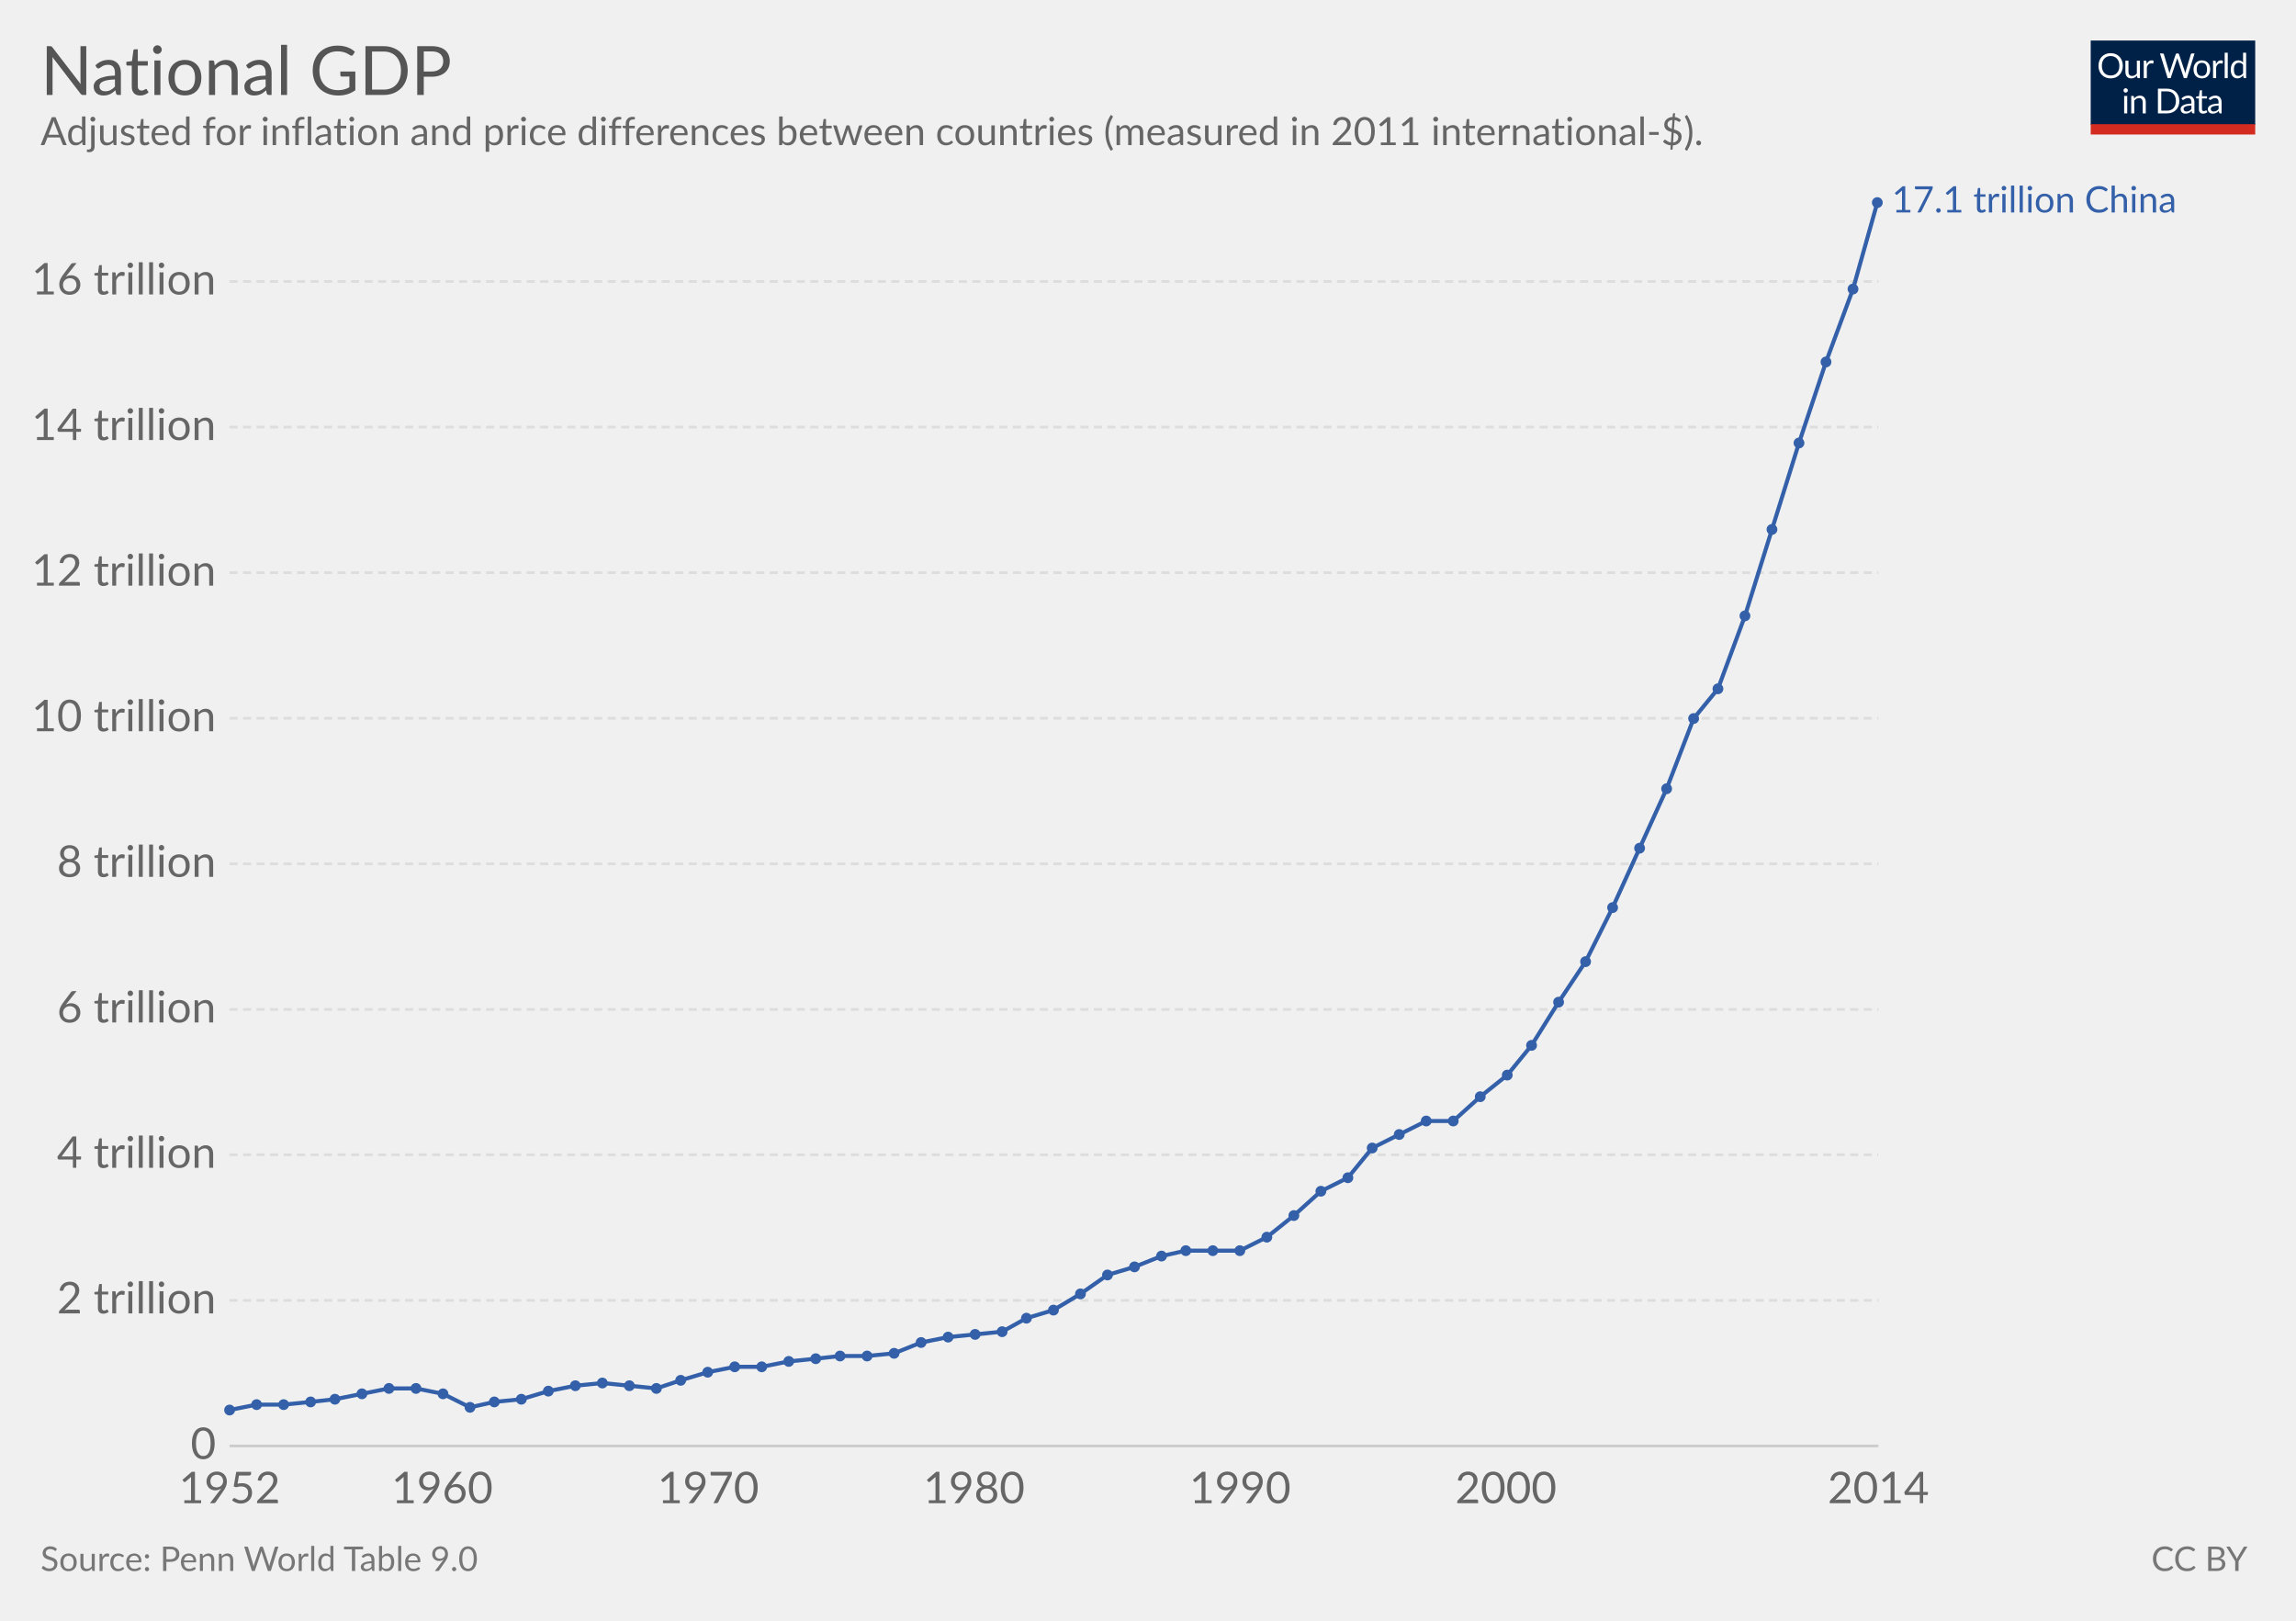
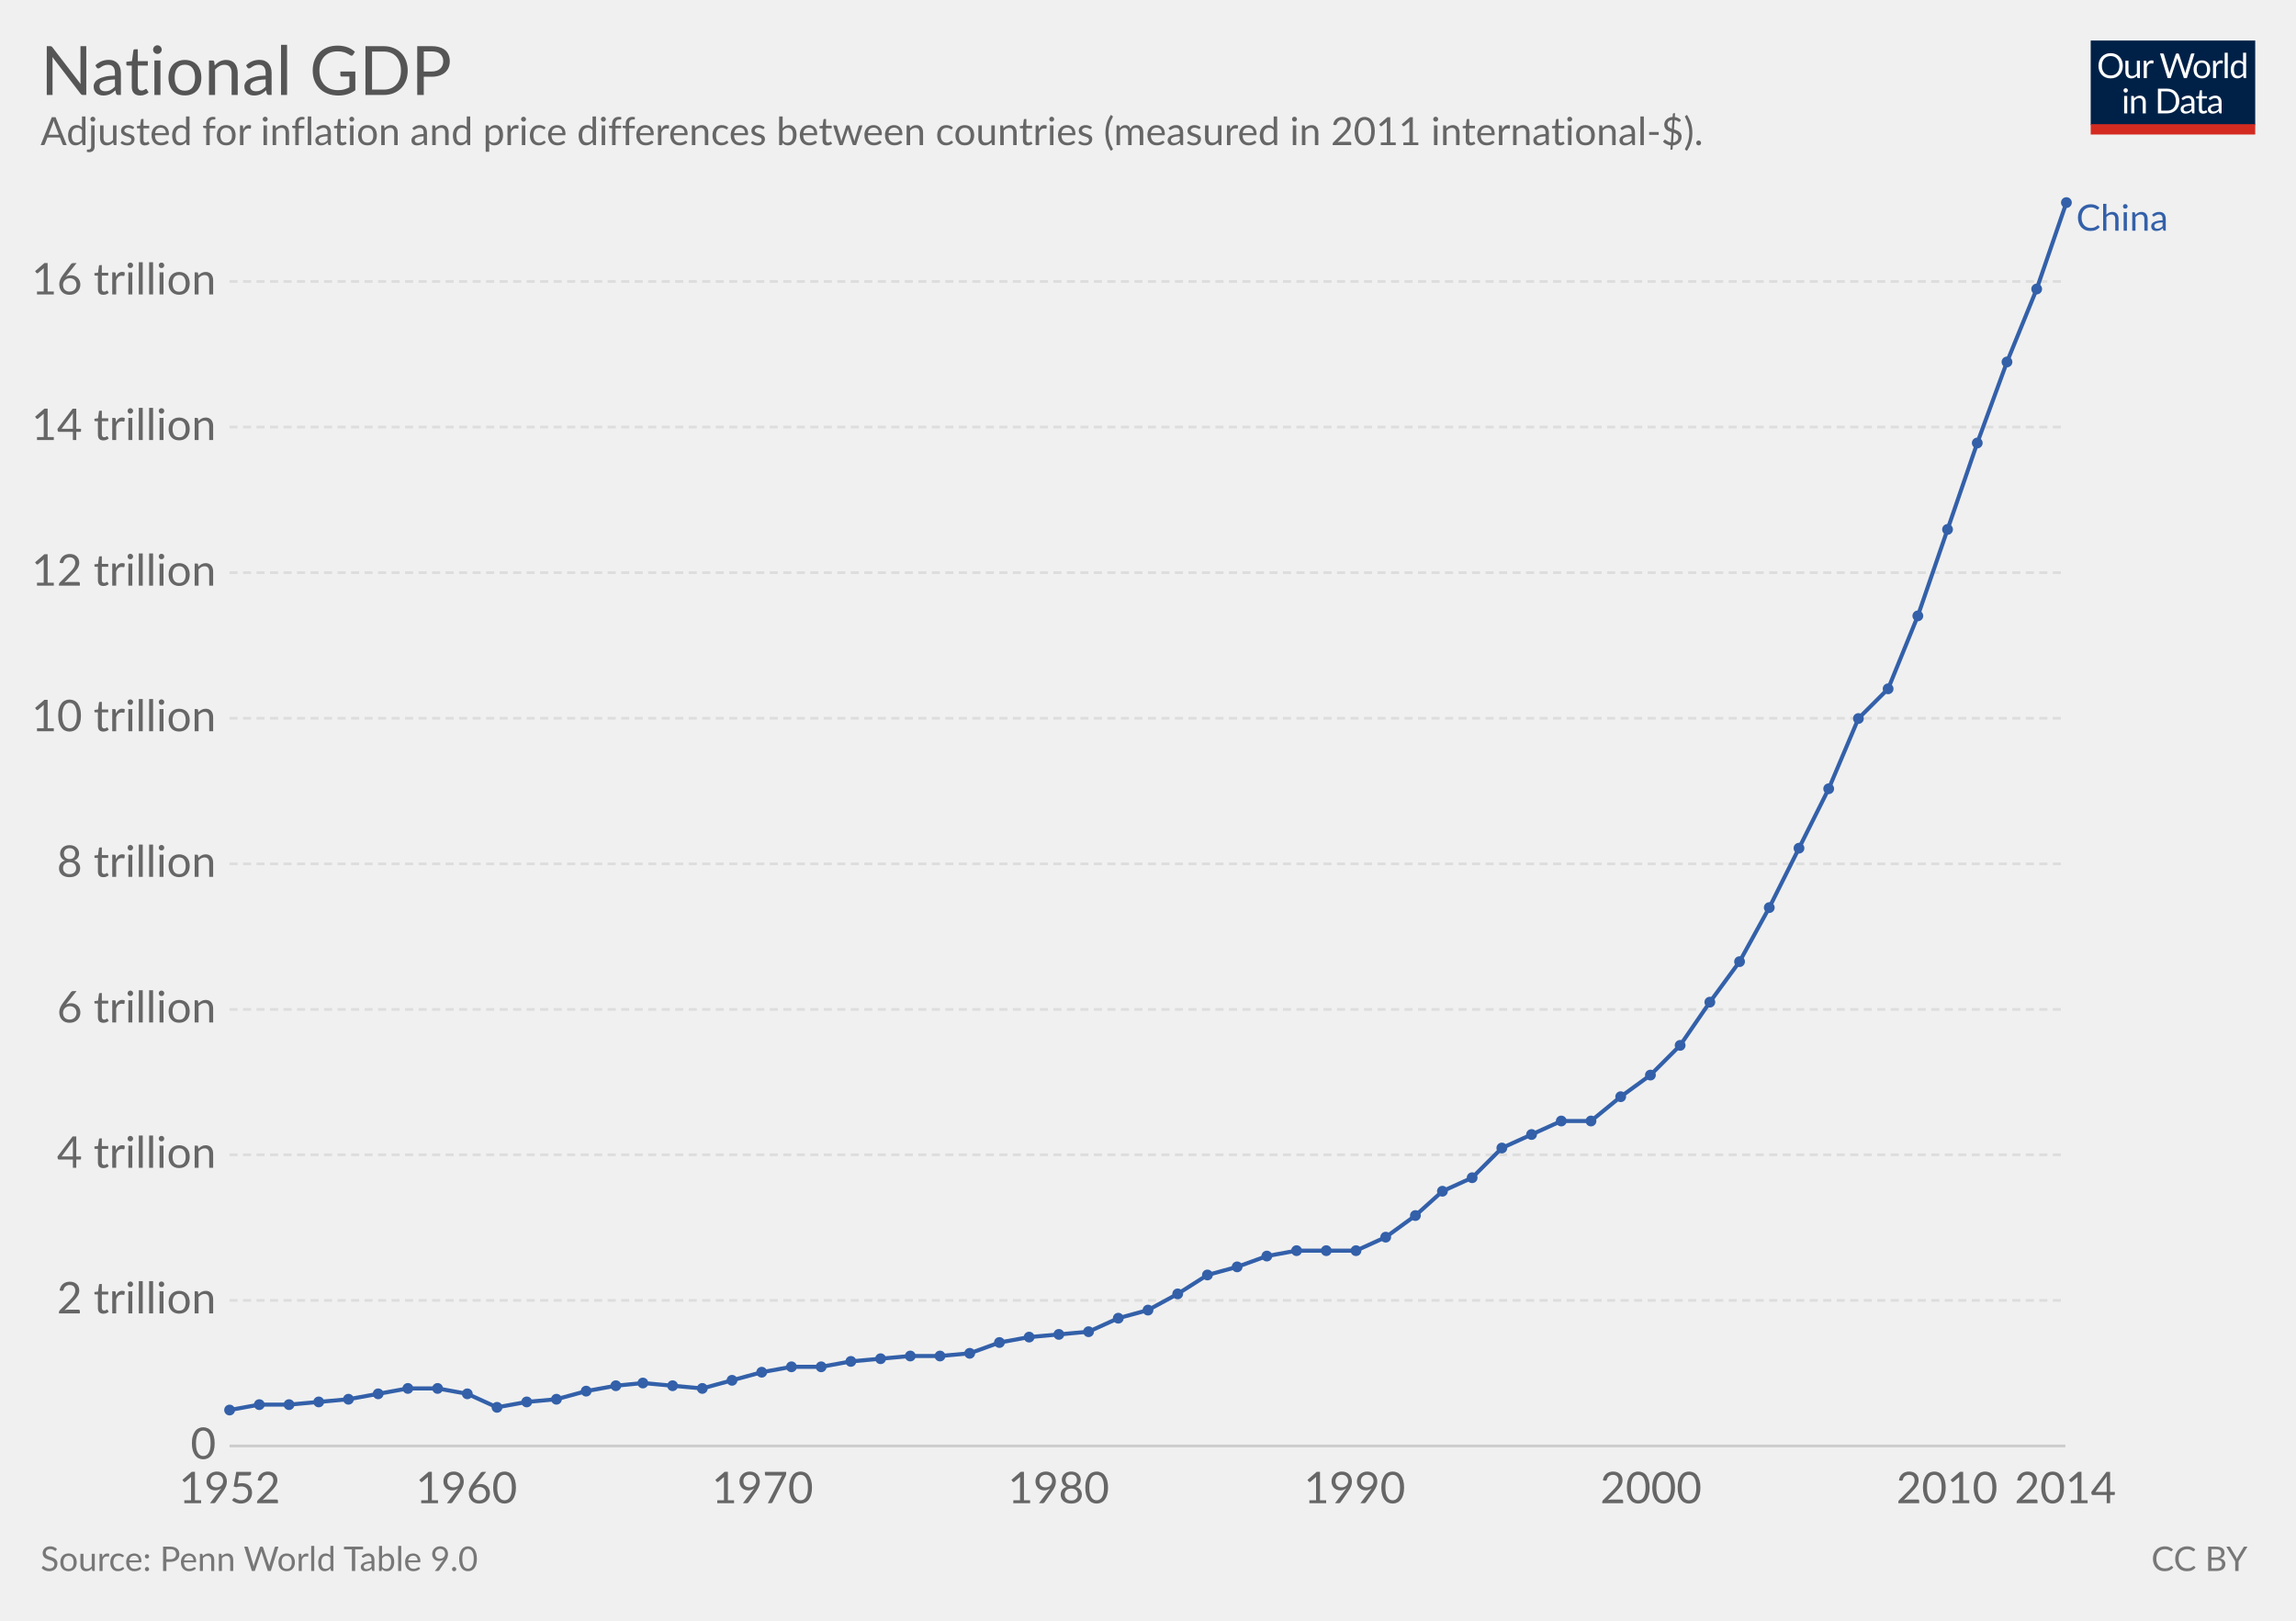
<svg xmlns="http://www.w3.org/2000/svg" version="1.1" style="font-family:Lato, 'Helvetica Neue', Helvetica, Arial, sans-serif;font-size:18px;background-color:white;text-rendering:optimizeLegibility;-webkit-font-smoothing:antialiased" width="850" height="600">
  <g class="HeaderView">
    <g transform="translate(774, 15) scale(0.29)">
      <svg width="210" height="120" viewBox="0 0 210 120" fill="none">
        <g clip-path="url(#clip0)">
          <path d="M0 0H210V107.89H0V0Z" fill="#002147" />
          <path d="M40.979 32.248C40.979 34.609 40.605 36.78 39.857 38.76C39.109 40.725 38.053 42.419 36.689 43.842C35.325 45.265 33.682 46.372 31.761 47.164C29.854 47.941 27.742 48.33 25.425 48.33C23.107 48.33 20.995 47.941 19.089 47.164C17.182 46.372 15.547 45.265 14.183 43.842C12.819 42.419 11.763 40.725 11.015 38.76C10.267 36.78 9.893 34.609 9.893 32.248C9.893 29.887 10.267 27.723 11.015 25.758C11.763 23.778 12.819 22.077 14.183 20.654C15.547 19.217 17.182 18.102 19.089 17.31C20.995 16.518 23.107 16.122 25.425 16.122C27.742 16.122 29.854 16.518 31.761 17.31C33.682 18.102 35.325 19.217 36.689 20.654C38.053 22.077 39.109 23.778 39.857 25.758C40.605 27.723 40.979 29.887 40.979 32.248ZM36.601 32.248C36.601 30.312 36.337 28.574 35.809 27.034C35.281 25.494 34.533 24.196 33.565 23.14C32.597 22.069 31.423 21.248 30.045 20.676C28.666 20.104 27.126 19.818 25.425 19.818C23.738 19.818 22.205 20.104 20.827 20.676C19.448 21.248 18.267 22.069 17.285 23.14C16.317 24.196 15.569 25.494 15.041 27.034C14.513 28.574 14.249 30.312 14.249 32.248C14.249 34.184 14.513 35.922 15.041 37.462C15.569 38.987 16.317 40.285 17.285 41.356C18.267 42.412 19.448 43.226 20.827 43.798C22.205 44.355 23.738 44.634 25.425 44.634C27.126 44.634 28.666 44.355 30.045 43.798C31.423 43.226 32.597 42.412 33.565 41.356C34.533 40.285 35.281 38.987 35.809 37.462C36.337 35.922 36.601 34.184 36.601 32.248ZM62.823 25.714V48H60.491C59.934 48 59.582 47.729 59.435 47.186L59.127 44.788C58.159 45.859 57.074 46.724 55.871 47.384C54.669 48.029 53.29 48.352 51.735 48.352C50.518 48.352 49.44 48.154 48.501 47.758C47.577 47.347 46.8 46.775 46.169 46.042C45.539 45.309 45.062 44.421 44.739 43.38C44.431 42.339 44.277 41.187 44.277 39.926V25.714H48.193V39.926C48.193 41.613 48.575 42.918 49.337 43.842C50.115 44.766 51.295 45.228 52.879 45.228C54.038 45.228 55.116 44.957 56.113 44.414C57.125 43.857 58.057 43.094 58.907 42.126V25.714H62.823ZM71.43 30.18C72.135 28.655 73 27.467 74.027 26.616C75.053 25.751 76.307 25.318 77.789 25.318C78.258 25.318 78.705 25.369 79.131 25.472C79.571 25.575 79.959 25.736 80.297 25.956L80.011 28.882C79.923 29.249 79.703 29.432 79.351 29.432C79.145 29.432 78.845 29.388 78.449 29.3C78.053 29.212 77.605 29.168 77.107 29.168C76.403 29.168 75.772 29.271 75.215 29.476C74.672 29.681 74.181 29.989 73.741 30.4C73.315 30.796 72.927 31.295 72.575 31.896C72.237 32.483 71.929 33.157 71.651 33.92V48H67.713V25.714H69.957C70.382 25.714 70.675 25.795 70.837 25.956C70.998 26.117 71.108 26.396 71.167 26.792L71.43 30.18ZM132.589 16.474L122.755 48H118.927L110.941 23.954C110.867 23.719 110.794 23.47 110.721 23.206C110.662 22.942 110.596 22.663 110.523 22.37C110.449 22.663 110.376 22.942 110.303 23.206C110.23 23.47 110.156 23.719 110.083 23.954L102.053 48H98.225L88.391 16.474H91.933C92.314 16.474 92.629 16.569 92.879 16.76C93.143 16.951 93.311 17.193 93.385 17.486L99.897 39.398C99.999 39.794 100.095 40.219 100.183 40.674C100.285 41.129 100.381 41.613 100.469 42.126C100.571 41.613 100.674 41.129 100.777 40.674C100.894 40.205 101.019 39.779 101.151 39.398L108.565 17.486C108.653 17.237 108.821 17.009 109.071 16.804C109.335 16.584 109.65 16.474 110.017 16.474H111.249C111.63 16.474 111.938 16.569 112.173 16.76C112.407 16.951 112.583 17.193 112.701 17.486L120.093 39.398C120.225 39.779 120.342 40.19 120.445 40.63C120.562 41.07 120.672 41.532 120.775 42.016C120.848 41.532 120.929 41.07 121.017 40.63C121.105 40.19 121.2 39.779 121.303 39.398L127.837 17.486C127.91 17.222 128.072 16.987 128.321 16.782C128.585 16.577 128.9 16.474 129.267 16.474H132.589ZM141.94 25.362C143.568 25.362 145.034 25.633 146.34 26.176C147.645 26.719 148.76 27.489 149.684 28.486C150.608 29.483 151.312 30.693 151.796 32.116C152.294 33.524 152.544 35.101 152.544 36.846C152.544 38.606 152.294 40.19 151.796 41.598C151.312 43.006 150.608 44.209 149.684 45.206C148.76 46.203 147.645 46.973 146.34 47.516C145.034 48.044 143.568 48.308 141.94 48.308C140.297 48.308 138.816 48.044 137.496 47.516C136.19 46.973 135.076 46.203 134.152 45.206C133.228 44.209 132.516 43.006 132.018 41.598C131.534 40.19 131.292 38.606 131.292 36.846C131.292 35.101 131.534 33.524 132.018 32.116C132.516 30.693 133.228 29.483 134.152 28.486C135.076 27.489 136.19 26.719 137.496 26.176C138.816 25.633 140.297 25.362 141.94 25.362ZM141.94 45.25C144.14 45.25 145.782 44.517 146.868 43.05C147.953 41.569 148.496 39.508 148.496 36.868C148.496 34.213 147.953 32.145 146.868 30.664C145.782 29.183 144.14 28.442 141.94 28.442C140.825 28.442 139.85 28.633 139.014 29.014C138.192 29.395 137.503 29.945 136.946 30.664C136.403 31.383 135.992 32.27 135.714 33.326C135.45 34.367 135.318 35.548 135.318 36.868C135.318 39.508 135.86 41.569 136.946 43.05C138.046 44.517 139.71 45.25 141.94 45.25ZM159.908 30.18C160.612 28.655 161.478 27.467 162.504 26.616C163.531 25.751 164.785 25.318 166.266 25.318C166.736 25.318 167.183 25.369 167.608 25.472C168.048 25.575 168.437 25.736 168.774 25.956L168.488 28.882C168.4 29.249 168.18 29.432 167.828 29.432C167.623 29.432 167.322 29.388 166.926 29.3C166.53 29.212 166.083 29.168 165.584 29.168C164.88 29.168 164.25 29.271 163.692 29.476C163.15 29.681 162.658 29.989 162.218 30.4C161.793 30.796 161.404 31.295 161.052 31.896C160.715 32.483 160.407 33.157 160.128 33.92V48H156.19V25.714H158.434C158.86 25.714 159.153 25.795 159.314 25.956C159.476 26.117 159.586 26.396 159.644 26.792L159.908 30.18ZM174.946 15.594V48H171.03V15.594H174.946ZM194.496 31.016C193.763 30.033 192.971 29.351 192.12 28.97C191.269 28.574 190.316 28.376 189.26 28.376C187.192 28.376 185.601 29.117 184.486 30.598C183.371 32.079 182.814 34.191 182.814 36.934C182.814 38.386 182.939 39.633 183.188 40.674C183.437 41.701 183.804 42.551 184.288 43.226C184.772 43.886 185.366 44.37 186.07 44.678C186.774 44.986 187.573 45.14 188.468 45.14C189.759 45.14 190.881 44.847 191.834 44.26C192.802 43.673 193.689 42.845 194.496 41.774V31.016ZM198.412 15.594V48H196.08C195.523 48 195.171 47.729 195.024 47.186L194.672 44.48C193.719 45.624 192.633 46.548 191.416 47.252C190.199 47.956 188.791 48.308 187.192 48.308C185.916 48.308 184.757 48.066 183.716 47.582C182.675 47.083 181.787 46.357 181.054 45.404C180.321 44.451 179.756 43.263 179.36 41.84C178.964 40.417 178.766 38.782 178.766 36.934C178.766 35.291 178.986 33.766 179.426 32.358C179.866 30.935 180.497 29.703 181.318 28.662C182.139 27.621 183.144 26.807 184.332 26.22C185.535 25.619 186.884 25.318 188.38 25.318C189.744 25.318 190.91 25.553 191.878 26.022C192.861 26.477 193.733 27.115 194.496 27.936V15.594H198.412ZM46.614 70.714V93H42.698V70.714H46.614ZM47.45 63.718C47.45 64.099 47.369 64.459 47.208 64.796C47.061 65.119 46.856 65.412 46.592 65.676C46.343 65.925 46.042 66.123 45.69 66.27C45.352 66.417 44.993 66.49 44.612 66.49C44.23 66.49 43.871 66.417 43.534 66.27C43.211 66.123 42.925 65.925 42.676 65.676C42.426 65.412 42.228 65.119 42.082 64.796C41.935 64.459 41.862 64.099 41.862 63.718C41.862 63.337 41.935 62.977 42.082 62.64C42.228 62.288 42.426 61.987 42.676 61.738C42.925 61.474 43.211 61.269 43.534 61.122C43.871 60.975 44.23 60.902 44.612 60.902C44.993 60.902 45.352 60.975 45.69 61.122C46.042 61.269 46.343 61.474 46.592 61.738C46.856 61.987 47.061 62.288 47.208 62.64C47.369 62.977 47.45 63.337 47.45 63.718ZM55.424 73.948C55.908 73.405 56.422 72.914 56.964 72.474C57.507 72.034 58.079 71.66 58.68 71.352C59.296 71.029 59.941 70.787 60.616 70.626C61.306 70.45 62.046 70.362 62.838 70.362C64.055 70.362 65.126 70.567 66.05 70.978C66.989 71.374 67.766 71.946 68.382 72.694C69.013 73.427 69.49 74.315 69.812 75.356C70.135 76.397 70.296 77.549 70.296 78.81V93H66.358V78.81C66.358 77.123 65.969 75.818 65.192 74.894C64.43 73.955 63.264 73.486 61.694 73.486C60.535 73.486 59.45 73.765 58.438 74.322C57.441 74.879 56.517 75.635 55.666 76.588V93H51.728V70.714H54.082C54.639 70.714 54.984 70.985 55.116 71.528L55.424 73.948ZM113.129 77.248C113.129 79.609 112.755 81.758 112.007 83.694C111.259 85.63 110.203 87.287 108.839 88.666C107.475 90.045 105.832 91.115 103.911 91.878C102.004 92.626 99.892 93 97.575 93H85.805V61.474H97.575C99.892 61.474 102.004 61.855 103.911 62.618C105.832 63.366 107.475 64.437 108.839 65.83C110.203 67.209 111.259 68.866 112.007 70.802C112.755 72.738 113.129 74.887 113.129 77.248ZM108.751 77.248C108.751 75.312 108.487 73.581 107.959 72.056C107.431 70.531 106.683 69.24 105.715 68.184C104.747 67.128 103.574 66.321 102.195 65.764C100.816 65.207 99.276 64.928 97.575 64.928H90.073V89.546H97.575C99.276 89.546 100.816 89.267 102.195 88.71C103.574 88.153 104.747 87.353 105.715 86.312C106.683 85.256 107.431 83.965 107.959 82.44C108.487 80.915 108.751 79.184 108.751 77.248ZM128.553 82.968C126.749 83.027 125.209 83.173 123.933 83.408C122.672 83.628 121.638 83.921 120.831 84.288C120.039 84.655 119.46 85.087 119.093 85.586C118.741 86.085 118.565 86.642 118.565 87.258C118.565 87.845 118.661 88.351 118.851 88.776C119.042 89.201 119.299 89.553 119.621 89.832C119.959 90.096 120.347 90.294 120.787 90.426C121.242 90.543 121.726 90.602 122.239 90.602C122.929 90.602 123.559 90.536 124.131 90.404C124.703 90.257 125.239 90.052 125.737 89.788C126.251 89.524 126.735 89.209 127.189 88.842C127.659 88.475 128.113 88.057 128.553 87.588V82.968ZM115.903 73.86C117.135 72.672 118.463 71.785 119.885 71.198C121.308 70.611 122.885 70.318 124.615 70.318C125.862 70.318 126.969 70.523 127.937 70.934C128.905 71.345 129.719 71.917 130.379 72.65C131.039 73.383 131.538 74.271 131.875 75.312C132.213 76.353 132.381 77.497 132.381 78.744V93H130.643C130.262 93 129.969 92.941 129.763 92.824C129.558 92.692 129.397 92.443 129.279 92.076L128.839 89.964C128.253 90.507 127.681 90.991 127.123 91.416C126.566 91.827 125.979 92.179 125.363 92.472C124.747 92.751 124.087 92.963 123.383 93.11C122.694 93.271 121.924 93.352 121.073 93.352C120.208 93.352 119.394 93.235 118.631 93C117.869 92.751 117.201 92.384 116.629 91.9C116.072 91.416 115.625 90.807 115.287 90.074C114.965 89.326 114.803 88.446 114.803 87.434C114.803 86.554 115.045 85.711 115.529 84.904C116.013 84.083 116.798 83.357 117.883 82.726C118.969 82.095 120.384 81.582 122.129 81.186C123.875 80.775 126.016 80.541 128.553 80.482V78.744C128.553 77.013 128.179 75.708 127.431 74.828C126.683 73.933 125.591 73.486 124.153 73.486C123.185 73.486 122.371 73.611 121.711 73.86C121.066 74.095 120.501 74.366 120.017 74.674C119.548 74.967 119.137 75.239 118.785 75.488C118.448 75.723 118.111 75.84 117.773 75.84C117.509 75.84 117.282 75.774 117.091 75.642C116.901 75.495 116.739 75.319 116.607 75.114L115.903 73.86ZM143.568 93.352C141.808 93.352 140.451 92.861 139.498 91.878C138.559 90.895 138.09 89.48 138.09 87.632V73.992H135.406C135.171 73.992 134.973 73.926 134.812 73.794C134.65 73.647 134.57 73.427 134.57 73.134V71.572L138.222 71.11L139.124 64.224C139.168 64.004 139.263 63.828 139.41 63.696C139.571 63.549 139.776 63.476 140.026 63.476H142.006V71.154H148.452V73.992H142.006V87.368C142.006 88.307 142.233 89.003 142.688 89.458C143.142 89.913 143.729 90.14 144.448 90.14C144.858 90.14 145.21 90.089 145.504 89.986C145.812 89.869 146.076 89.744 146.296 89.612C146.516 89.48 146.699 89.363 146.846 89.26C147.007 89.143 147.146 89.084 147.264 89.084C147.469 89.084 147.652 89.209 147.814 89.458L148.958 91.328C148.283 91.959 147.469 92.457 146.516 92.824C145.562 93.176 144.58 93.352 143.568 93.352ZM163.253 82.968C161.449 83.027 159.909 83.173 158.633 83.408C157.372 83.628 156.338 83.921 155.531 84.288C154.739 84.655 154.16 85.087 153.793 85.586C153.441 86.085 153.265 86.642 153.265 87.258C153.265 87.845 153.36 88.351 153.551 88.776C153.742 89.201 153.998 89.553 154.321 89.832C154.658 90.096 155.047 90.294 155.487 90.426C155.942 90.543 156.426 90.602 156.939 90.602C157.628 90.602 158.259 90.536 158.831 90.404C159.403 90.257 159.938 90.052 160.437 89.788C160.95 89.524 161.434 89.209 161.889 88.842C162.358 88.475 162.813 88.057 163.253 87.588V82.968ZM150.603 73.86C151.835 72.672 153.162 71.785 154.585 71.198C156.008 70.611 157.584 70.318 159.315 70.318C160.562 70.318 161.669 70.523 162.637 70.934C163.605 71.345 164.419 71.917 165.079 72.65C165.739 73.383 166.238 74.271 166.575 75.312C166.912 76.353 167.081 77.497 167.081 78.744V93H165.343C164.962 93 164.668 92.941 164.463 92.824C164.258 92.692 164.096 92.443 163.979 92.076L163.539 89.964C162.952 90.507 162.38 90.991 161.823 91.416C161.266 91.827 160.679 92.179 160.063 92.472C159.447 92.751 158.787 92.963 158.083 93.11C157.394 93.271 156.624 93.352 155.773 93.352C154.908 93.352 154.094 93.235 153.331 93C152.568 92.751 151.901 92.384 151.329 91.9C150.772 91.416 150.324 90.807 149.987 90.074C149.664 89.326 149.503 88.446 149.503 87.434C149.503 86.554 149.745 85.711 150.229 84.904C150.713 84.083 151.498 83.357 152.583 82.726C153.668 82.095 155.084 81.582 156.829 81.186C158.574 80.775 160.716 80.541 163.253 80.482V78.744C163.253 77.013 162.879 75.708 162.131 74.828C161.383 73.933 160.29 73.486 158.853 73.486C157.885 73.486 157.071 73.611 156.411 73.86C155.766 74.095 155.201 74.366 154.717 74.674C154.248 74.967 153.837 75.239 153.485 75.488C153.148 75.723 152.81 75.84 152.473 75.84C152.209 75.84 151.982 75.774 151.791 75.642C151.6 75.495 151.439 75.319 151.307 75.114L150.603 73.86Z" fill="white" />
          <rect y="106.789" width="210" height="13.211" fill="#D42B21" />
        </g>
        <defs>
          <clipPath id="clip0">
            <rect width="210" height="120" fill="white" />
          </clipPath>
        </defs>
      </svg>
    </g>
    <a href="https://ourworldindata.org/grapher/national-gdp" target="_blank">
      <text font-size="25.20" x="15.0" y="35.2" fill="#555">
        <tspan x="15" y="35.16">National GDP</tspan>
      </text>
    </a>
    <text font-size="14.40" x="15.0" y="53.7" fill="#666">
      <tspan x="15" y="53.72">Adjusted for inflation and price differences between countries (measured in 2011 international-$).</tspan>
    </text>
  </g>
  <g class="LineChart">
    <defs>
-       <clipPath id="boundsClip-2919">
+       <clipPath id="boundsClip-32">
        <rect x="74.962" y="0" width="830" height="963.8" />
      </clipPath>
    </defs>
    <g class="AxisBoxView">
      <g class="HorizontalAxis">
        <text x="85" y="556.5" fill="#666" text-anchor="middle" font-size="16.2">1952</text>
-         <text x="163.7" y="556.5" fill="#666" text-anchor="middle" font-size="16.2">1960</text>
-         <text x="262.2" y="556.5" fill="#666" text-anchor="middle" font-size="16.2">1970</text>
-         <text x="360.6" y="556.5" fill="#666" text-anchor="middle" font-size="16.2">1980</text>
-         <text x="459.1" y="556.5" fill="#666" text-anchor="middle" font-size="16.2">1990</text>
-         <text x="557.5" y="556.5" fill="#666" text-anchor="middle" font-size="16.2">2000</text>
-         <text x="695.4" y="556.5" fill="#666" text-anchor="middle" font-size="16.2">2014</text>
+         <text x="172.7" y="556.5" fill="#666" text-anchor="middle" font-size="16.2">1960</text>
+         <text x="282.3" y="556.5" fill="#666" text-anchor="middle" font-size="16.2">1970</text>
+         <text x="391.9" y="556.5" fill="#666" text-anchor="middle" font-size="16.2">1980</text>
+         <text x="501.5" y="556.5" fill="#666" text-anchor="middle" font-size="16.2">1990</text>
+         <text x="611.2" y="556.5" fill="#666" text-anchor="middle" font-size="16.2">2000</text>
+         <text x="720.8" y="556.5" fill="#666" text-anchor="middle" font-size="16.2">2010</text>
+         <text x="764.6" y="556.5" fill="#666" text-anchor="middle" font-size="16.2">2014</text>
      </g>
      <g class="VerticalAxis">
        <text x="79.96" y="535.3" fill="#666" dominant-baseline="middle" text-anchor="end" font-size="16.2">0</text>
        <text x="79.96" y="481.4" fill="#666" dominant-baseline="middle" text-anchor="end" font-size="16.2">2 trillion</text>
        <text x="79.96" y="427.5" fill="#666" dominant-baseline="middle" text-anchor="end" font-size="16.2">4 trillion</text>
        <text x="79.96" y="373.7" fill="#666" dominant-baseline="middle" text-anchor="end" font-size="16.2">6 trillion</text>
        <text x="79.96" y="319.8" fill="#666" dominant-baseline="middle" text-anchor="end" font-size="16.2">8 trillion</text>
        <text x="79.96" y="265.9" fill="#666" dominant-baseline="middle" text-anchor="end" font-size="16.2">10 trillion</text>
        <text x="79.96" y="212" fill="#666" dominant-baseline="middle" text-anchor="end" font-size="16.2">12 trillion</text>
        <text x="79.96" y="158.1" fill="#666" dominant-baseline="middle" text-anchor="end" font-size="16.2">14 trillion</text>
        <text x="79.96" y="104.2" fill="#666" dominant-baseline="middle" text-anchor="end" font-size="16.2">16 trillion</text>
      </g>
      <g class="AxisGridLines">
-         <line x1="84.96" y1="535.3" x2="695.38" y2="535.3" stroke="#ccc" />
-         <line x1="84.96" y1="481.4" x2="695.38" y2="481.4" stroke="#ddd" stroke-dasharray="3,2" />
-         <line x1="84.96" y1="427.5" x2="695.38" y2="427.5" stroke="#ddd" stroke-dasharray="3,2" />
-         <line x1="84.96" y1="373.7" x2="695.38" y2="373.7" stroke="#ddd" stroke-dasharray="3,2" />
-         <line x1="84.96" y1="319.8" x2="695.38" y2="319.8" stroke="#ddd" stroke-dasharray="3,2" />
-         <line x1="84.96" y1="265.9" x2="695.38" y2="265.9" stroke="#ddd" stroke-dasharray="3,2" />
-         <line x1="84.96" y1="212" x2="695.38" y2="212" stroke="#ddd" stroke-dasharray="3,2" />
-         <line x1="84.96" y1="158.1" x2="695.38" y2="158.1" stroke="#ddd" stroke-dasharray="3,2" />
-         <line x1="84.96" y1="104.2" x2="695.38" y2="104.2" stroke="#ddd" stroke-dasharray="3,2" />
+         <line x1="84.96" y1="535.3" x2="764.63" y2="535.3" stroke="#ccc" />
+         <line x1="84.96" y1="481.4" x2="764.63" y2="481.4" stroke="#ddd" stroke-dasharray="3,2" />
+         <line x1="84.96" y1="427.5" x2="764.63" y2="427.5" stroke="#ddd" stroke-dasharray="3,2" />
+         <line x1="84.96" y1="373.7" x2="764.63" y2="373.7" stroke="#ddd" stroke-dasharray="3,2" />
+         <line x1="84.96" y1="319.8" x2="764.63" y2="319.8" stroke="#ddd" stroke-dasharray="3,2" />
+         <line x1="84.96" y1="265.9" x2="764.63" y2="265.9" stroke="#ddd" stroke-dasharray="3,2" />
+         <line x1="84.96" y1="212" x2="764.63" y2="212" stroke="#ddd" stroke-dasharray="3,2" />
+         <line x1="84.96" y1="158.1" x2="764.63" y2="158.1" stroke="#ddd" stroke-dasharray="3,2" />
+         <line x1="84.96" y1="104.2" x2="764.63" y2="104.2" stroke="#ddd" stroke-dasharray="3,2" />
      </g>
    </g>
-     <g clip-path="url(#boundsClip-2919)">
-       <g class="HeightedLegend clickable">
+     <g clip-path="url(#boundsClip-32)">
+       <g class="HeightedLegend" style="cursor:pointer">
        <g class="legendMark">
-           <rect x="695.375" y="67.85" width="139.625" height="13.5" fill="#fff" opacity="0" />
-           <text font-size="13.50" x="700.4" y="78.6" fill="#3360a9">
-             <tspan x="700.375" y="78.65">17.1 trillion China</tspan>
+           <rect x="764.63" y="74.6" width="70.37" height="13.5" fill="#fff" opacity="0" />
+           <text font-size="13.50" x="768.6" y="85.4" fill="#3360a9">
+             <tspan x="768.63" y="85.4">China</tspan>
          </text>
        </g>
      </g>
      <g class="Lines">
-         <rect x="85" y="75" width="610" height="461" fill="rgba(255,255,255,0)" opacity="0" />
+         <rect x="85" y="75" width="680" height="461" fill="rgba(255,255,255,0)" opacity="0" />
        <g class="key-China_0">
-           <path stroke="#3360a9" stroke-linecap="round" d="M85 522L95 520L105 520L115 519L124 518L134 516L144 514L154 514L164 516L174 521L183 519L193 518L203 515L213 513L223 512L233 513L243 514L252 511L262 508L272 506L282 506L292 504L302 503L311 502L321 502L331 501L341 497L351 495L361 494L371 493L380 488L390 485L400 479L410 472L420 469L430 465L439 463L449 463L459 463L469 458L479 450L489 441L499 436L508 425L518 420L528 415L538 415L548 406L558 398L567 387L577 371L587 356L597 336L607 314L617 292L627 266L636 255L646 228L656 196L666 164L676 134L686 107L695 75" fill="none" stroke-width="1.5" />
+           <path stroke="#3360a9" stroke-linecap="round" d="M85 522L96 520L107 520L118 519L129 518L140 516L151 514L162 514L173 516L184 521L195 519L206 518L217 515L228 513L238 512L249 513L260 514L271 511L282 508L293 506L304 506L315 504L326 503L337 502L348 502L359 501L370 497L381 495L392 494L403 493L414 488L425 485L436 479L447 472L458 469L469 465L480 463L491 463L502 463L513 458L524 450L534 441L545 436L556 425L567 420L578 415L589 415L600 406L611 398L622 387L633 371L644 356L655 336L666 314L677 292L688 266L699 255L710 228L721 196L732 164L743 134L754 107L765 75" fill="none" stroke-width="1.5" />
          <g fill="#3360a9">
            <circle cx="85" cy="522" r="2" />
-             <circle cx="95" cy="520" r="2" />
-             <circle cx="105" cy="520" r="2" />
-             <circle cx="115" cy="519" r="2" />
-             <circle cx="124" cy="518" r="2" />
-             <circle cx="134" cy="516" r="2" />
-             <circle cx="144" cy="514" r="2" />
-             <circle cx="154" cy="514" r="2" />
-             <circle cx="164" cy="516" r="2" />
-             <circle cx="174" cy="521" r="2" />
-             <circle cx="183" cy="519" r="2" />
-             <circle cx="193" cy="518" r="2" />
-             <circle cx="203" cy="515" r="2" />
-             <circle cx="213" cy="513" r="2" />
-             <circle cx="223" cy="512" r="2" />
-             <circle cx="233" cy="513" r="2" />
-             <circle cx="243" cy="514" r="2" />
-             <circle cx="252" cy="511" r="2" />
-             <circle cx="262" cy="508" r="2" />
-             <circle cx="272" cy="506" r="2" />
-             <circle cx="282" cy="506" r="2" />
-             <circle cx="292" cy="504" r="2" />
-             <circle cx="302" cy="503" r="2" />
-             <circle cx="311" cy="502" r="2" />
-             <circle cx="321" cy="502" r="2" />
-             <circle cx="331" cy="501" r="2" />
-             <circle cx="341" cy="497" r="2" />
-             <circle cx="351" cy="495" r="2" />
-             <circle cx="361" cy="494" r="2" />
-             <circle cx="371" cy="493" r="2" />
-             <circle cx="380" cy="488" r="2" />
-             <circle cx="390" cy="485" r="2" />
-             <circle cx="400" cy="479" r="2" />
-             <circle cx="410" cy="472" r="2" />
-             <circle cx="420" cy="469" r="2" />
-             <circle cx="430" cy="465" r="2" />
-             <circle cx="439" cy="463" r="2" />
-             <circle cx="449" cy="463" r="2" />
-             <circle cx="459" cy="463" r="2" />
-             <circle cx="469" cy="458" r="2" />
-             <circle cx="479" cy="450" r="2" />
-             <circle cx="489" cy="441" r="2" />
-             <circle cx="499" cy="436" r="2" />
-             <circle cx="508" cy="425" r="2" />
-             <circle cx="518" cy="420" r="2" />
-             <circle cx="528" cy="415" r="2" />
-             <circle cx="538" cy="415" r="2" />
-             <circle cx="548" cy="406" r="2" />
-             <circle cx="558" cy="398" r="2" />
-             <circle cx="567" cy="387" r="2" />
-             <circle cx="577" cy="371" r="2" />
-             <circle cx="587" cy="356" r="2" />
-             <circle cx="597" cy="336" r="2" />
-             <circle cx="607" cy="314" r="2" />
-             <circle cx="617" cy="292" r="2" />
-             <circle cx="627" cy="266" r="2" />
-             <circle cx="636" cy="255" r="2" />
-             <circle cx="646" cy="228" r="2" />
-             <circle cx="656" cy="196" r="2" />
-             <circle cx="666" cy="164" r="2" />
-             <circle cx="676" cy="134" r="2" />
-             <circle cx="686" cy="107" r="2" />
-             <circle cx="695" cy="75" r="2" />
+             <circle cx="96" cy="520" r="2" />
+             <circle cx="107" cy="520" r="2" />
+             <circle cx="118" cy="519" r="2" />
+             <circle cx="129" cy="518" r="2" />
+             <circle cx="140" cy="516" r="2" />
+             <circle cx="151" cy="514" r="2" />
+             <circle cx="162" cy="514" r="2" />
+             <circle cx="173" cy="516" r="2" />
+             <circle cx="184" cy="521" r="2" />
+             <circle cx="195" cy="519" r="2" />
+             <circle cx="206" cy="518" r="2" />
+             <circle cx="217" cy="515" r="2" />
+             <circle cx="228" cy="513" r="2" />
+             <circle cx="238" cy="512" r="2" />
+             <circle cx="249" cy="513" r="2" />
+             <circle cx="260" cy="514" r="2" />
+             <circle cx="271" cy="511" r="2" />
+             <circle cx="282" cy="508" r="2" />
+             <circle cx="293" cy="506" r="2" />
+             <circle cx="304" cy="506" r="2" />
+             <circle cx="315" cy="504" r="2" />
+             <circle cx="326" cy="503" r="2" />
+             <circle cx="337" cy="502" r="2" />
+             <circle cx="348" cy="502" r="2" />
+             <circle cx="359" cy="501" r="2" />
+             <circle cx="370" cy="497" r="2" />
+             <circle cx="381" cy="495" r="2" />
+             <circle cx="392" cy="494" r="2" />
+             <circle cx="403" cy="493" r="2" />
+             <circle cx="414" cy="488" r="2" />
+             <circle cx="425" cy="485" r="2" />
+             <circle cx="436" cy="479" r="2" />
+             <circle cx="447" cy="472" r="2" />
+             <circle cx="458" cy="469" r="2" />
+             <circle cx="469" cy="465" r="2" />
+             <circle cx="480" cy="463" r="2" />
+             <circle cx="491" cy="463" r="2" />
+             <circle cx="502" cy="463" r="2" />
+             <circle cx="513" cy="458" r="2" />
+             <circle cx="524" cy="450" r="2" />
+             <circle cx="534" cy="441" r="2" />
+             <circle cx="545" cy="436" r="2" />
+             <circle cx="556" cy="425" r="2" />
+             <circle cx="567" cy="420" r="2" />
+             <circle cx="578" cy="415" r="2" />
+             <circle cx="589" cy="415" r="2" />
+             <circle cx="600" cy="406" r="2" />
+             <circle cx="611" cy="398" r="2" />
+             <circle cx="622" cy="387" r="2" />
+             <circle cx="633" cy="371" r="2" />
+             <circle cx="644" cy="356" r="2" />
+             <circle cx="655" cy="336" r="2" />
+             <circle cx="666" cy="314" r="2" />
+             <circle cx="677" cy="292" r="2" />
+             <circle cx="688" cy="266" r="2" />
+             <circle cx="699" cy="255" r="2" />
+             <circle cx="710" cy="228" r="2" />
+             <circle cx="721" cy="196" r="2" />
+             <circle cx="732" cy="164" r="2" />
+             <circle cx="743" cy="134" r="2" />
+             <circle cx="754" cy="107" r="2" />
+             <circle cx="765" cy="75" r="2" />
          </g>
        </g>
      </g>
    </g>
  </g>
  <g class="SourcesFooter" style="fill:#777">
    <g class="clickable" style="fill:#777">
      <text font-size="12.60" x="15.0" y="581.6">
        <tspan x="15" y="581.58">Source: Penn World Table 9.0</tspan>
      </text>
    </g>
    <text font-size="12.60" x="796.4" y="581.6">
      <tspan x="796.444" y="581.58">
        <a style="fill: #777;" class="cclogo" href="http://creativecommons.org/licenses/by/4.0/deed.en_US" target="_blank">CC BY</a>
      </tspan>
    </text>
  </g>
</svg>
